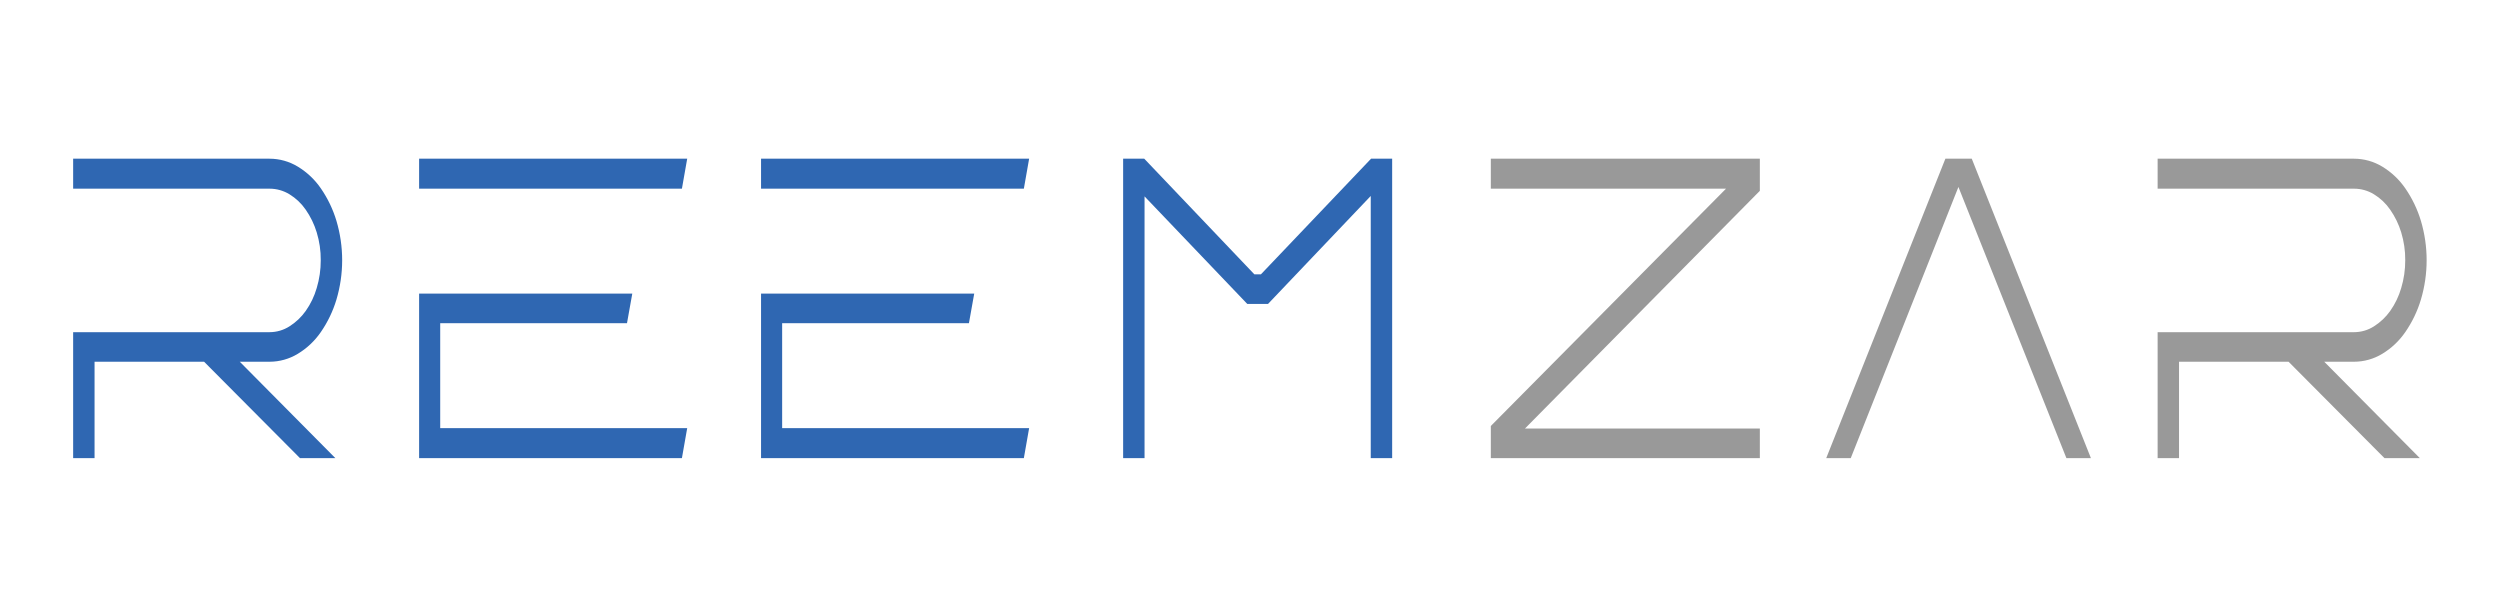
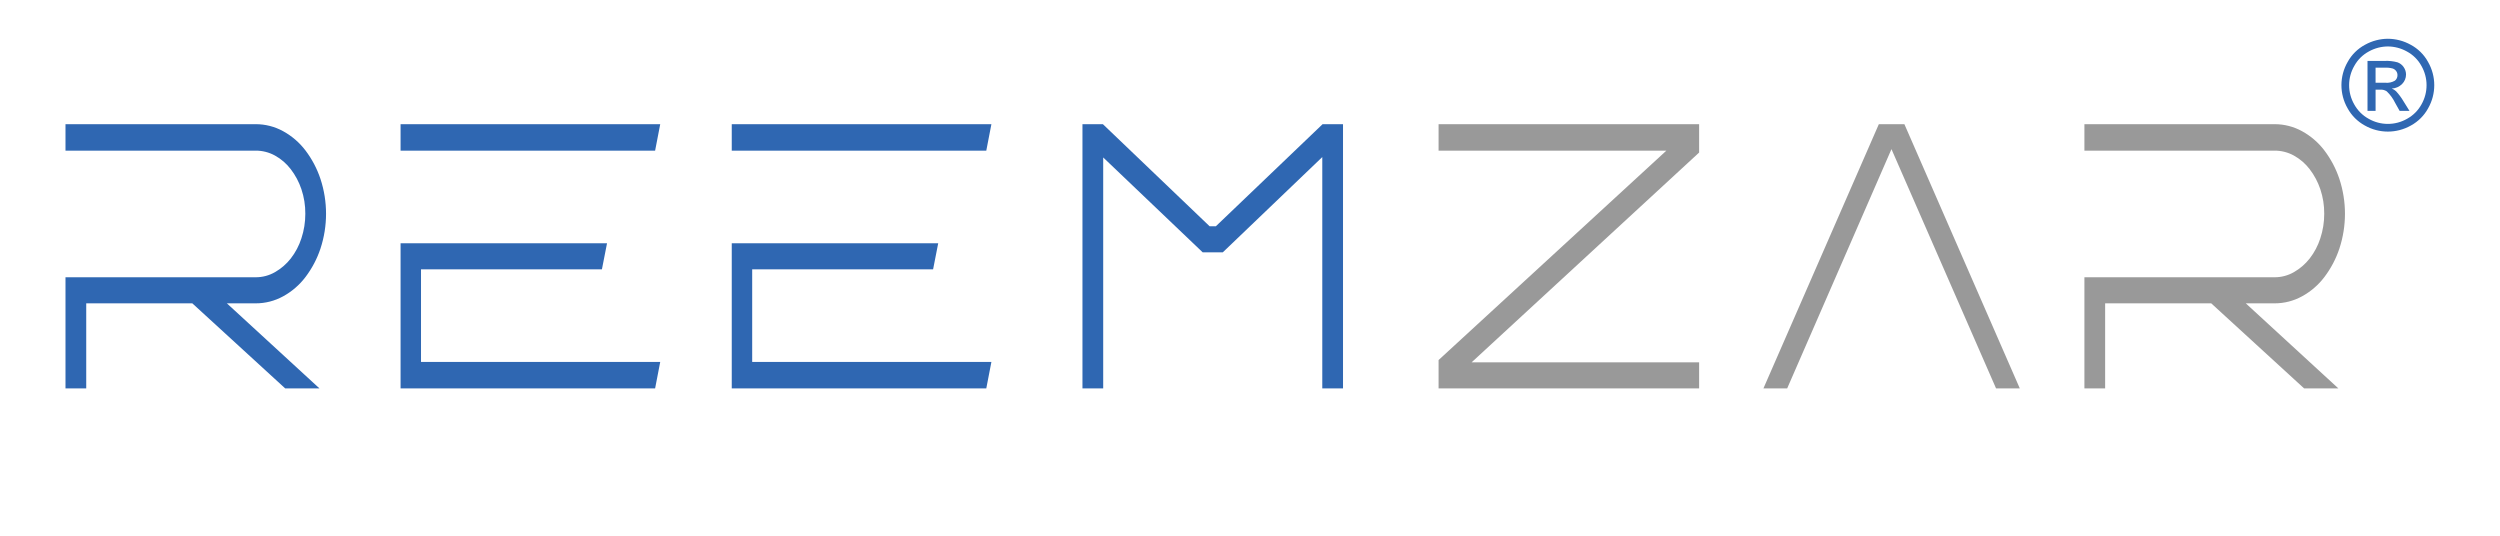
- <svg xmlns="http://www.w3.org/2000/svg" id="Layer_1" data-name="Layer 1" viewBox="0 0 345.827 85.039">
-   <path d="M10.118,45.95h27.17a5.12,5.12,0,0,0,2.747-.8,7.986,7.986,0,0,0,2.253-2.133,10.626,10.626,0,0,0,1.523-3.17,13.189,13.189,0,0,0,.558-3.852,12.813,12.813,0,0,0-.558-3.852,11.191,11.191,0,0,0-1.523-3.14,7.468,7.468,0,0,0-2.253-2.133,5.268,5.268,0,0,0-2.747-.77h-27.17V21.953h27.17a7.532,7.532,0,0,1,3.906,1.096,10.409,10.409,0,0,1,3.198,3.022,16.042,16.042,0,0,1,2.146,4.474,19.112,19.112,0,0,1,0,10.902,16.015,16.015,0,0,1-2.146,4.474A10.387,10.387,0,0,1,41.194,48.943a7.531,7.531,0,0,1-3.906,1.096H33.168l13.22,13.332H41.494L28.232,50.039H13.08v13.332H10.118Z" fill="#2f67b2" />
-   <path d="M57.976,21.953H95.061l-.73,4.147H57.976ZM87.464,40.617l-.73,4.088H60.895V59.223h34.166l-.73,4.147H57.976V40.617Z" fill="#2f67b2" />
-   <path d="M105.276,21.953h37.085l-.73,4.147h-36.355Zm29.488,18.665-.73,4.088H108.195V59.223h34.166l-.73,4.147h-36.355V40.617Z" fill="#2f67b2" />
-   <path d="M158.284,21.953l15.237,15.998h.901l15.237-15.998h2.919v41.418h-2.962V27.108L175.409,42.04h-2.876l-14.207-14.873V63.371h-2.962V21.953Z" fill="#2f67b2" />
-   <path d="M243.44,21.953v4.444L210.947,59.282H243.44v4.089H206.227V58.926L238.761,26.1H206.227V21.953Z" fill="#999" />
-   <path d="M272.756,21.953l16.481,41.418h-3.391L270.91,25.863,256.017,63.371h-3.392l16.482-41.418Z" fill="#999" />
-   <path d="M298.466,45.95h27.169a5.118,5.118,0,0,0,2.747-.8,7.993,7.993,0,0,0,2.254-2.133,10.623,10.623,0,0,0,1.524-3.17,13.176,13.176,0,0,0,.558-3.852,12.8,12.8,0,0,0-.558-3.852,11.188,11.188,0,0,0-1.524-3.14,7.474,7.474,0,0,0-2.254-2.133,5.266,5.266,0,0,0-2.747-.77H298.466V21.953h27.169a7.533,7.533,0,0,1,3.906,1.096,10.402,10.402,0,0,1,3.197,3.022,16.06,16.06,0,0,1,2.147,4.474,19.112,19.112,0,0,1,0,10.902,16.033,16.033,0,0,1-2.147,4.474,10.38,10.38,0,0,1-3.197,3.022,7.532,7.532,0,0,1-3.906,1.096h-4.12l13.22,13.332H329.842l-13.264-13.332H301.427v13.332h-2.961Z" fill="#999" />
+ <svg xmlns="http://www.w3.org/2000/svg" id="Layer_1" data-name="Layer 1" viewBox="0 0 396.85 85.039">
+   <path d="M10.396,44.013H40.594a6.102,6.102,0,0,0,3.053-.811,8.582,8.582,0,0,0,2.504-2.16,10.367,10.367,0,0,0,1.694-3.21,12.252,12.252,0,0,0,.62-3.9,11.909,11.909,0,0,0-.62-3.9,10.939,10.939,0,0,0-1.694-3.18,8.038,8.038,0,0,0-2.504-2.16,6.29,6.29,0,0,0-3.053-.78H10.396v-4.2H40.594a8.993,8.993,0,0,1,4.341,1.11,11.204,11.204,0,0,1,3.554,3.06,15.678,15.678,0,0,1,2.385,4.53,17.709,17.709,0,0,1,0,11.04,15.655,15.655,0,0,1-2.385,4.53,11.179,11.179,0,0,1-3.554,3.06,8.978,8.978,0,0,1-4.341,1.11h-4.58l14.693,13.5H45.269l-14.741-13.5h-16.84v13.5H10.396Z" fill="#2f67b2" />
+   <path d="M63.587,19.713h41.217l-.811,4.2H63.587Zm32.773,18.9-.811,4.14H66.831v14.7h37.973l-.811,4.2H63.587v-23.04Z" fill="#2f67b2" />
+   <path d="M116.158,19.713h41.217l-.811,4.2H116.158Zm32.773,18.9-.811,4.14H119.402v14.7h37.973l-.811,4.2H116.158v-23.04Z" fill="#2f67b2" />
+   <path d="M175.073,19.713l16.936,16.2h1.002l16.936-16.2H213.19v41.94h-3.291v-36.72l-15.791,15.121h-3.195l-15.791-15.06v36.66H171.83V19.713Z" fill="#2f67b2" />
+   <path d="M269.72,19.713v4.5l-36.113,33.3H269.72v4.14H228.36v-4.5l36.16-33.24H228.36v-4.2Z" fill="#999" />
+   <path d="M302.303,19.713l18.319,41.94h-3.769l-16.602-37.98-16.554,37.98h-3.77l18.319-41.94Z" fill="#999" />
+   <path d="M330.879,44.013h30.197a6.103,6.103,0,0,0,3.053-.811,8.589,8.589,0,0,0,2.505-2.16,10.375,10.375,0,0,0,1.693-3.21,12.252,12.252,0,0,0,.62-3.9,11.909,11.909,0,0,0-.62-3.9,10.948,10.948,0,0,0-1.693-3.18,8.044,8.044,0,0,0-2.505-2.16,6.29,6.29,0,0,0-3.053-.78H330.879v-4.2h30.197a8.994,8.994,0,0,1,4.341,1.11,11.192,11.192,0,0,1,3.554,3.06,15.677,15.677,0,0,1,2.386,4.53,17.697,17.697,0,0,1,0,11.04,15.653,15.653,0,0,1-2.386,4.53,11.167,11.167,0,0,1-3.554,3.06,8.979,8.979,0,0,1-4.341,1.11h-4.58l14.693,13.5h-5.438l-14.741-13.5H334.17v13.5h-3.291Z" fill="#999" />
+   <path d="M379.051,6.153a7.553,7.553,0,0,1,3.623.952A6.773,6.773,0,0,1,385.428,9.83a7.403,7.403,0,0,1,.015,7.358,6.846,6.846,0,0,1-2.725,2.73,7.405,7.405,0,0,1-7.334,0,6.876,6.876,0,0,1-2.729-2.73,7.371,7.371,0,0,1,.015-7.358,6.804,6.804,0,0,1,2.759-2.725A7.553,7.553,0,0,1,379.051,6.153Zm0,1.221a6.271,6.271,0,0,0-3.022.796,5.708,5.708,0,0,0-2.3,2.275,6.125,6.125,0,0,0-.015,6.133,5.787,5.787,0,0,0,2.28,2.275,6.136,6.136,0,0,0,6.113,0,5.755,5.755,0,0,0,2.275-2.275,6.157,6.157,0,0,0-.015-6.133,5.673,5.673,0,0,0-2.3-2.275A6.278,6.278,0,0,0,379.051,7.374Zm-3.232,10.225v-7.93h2.725a6.655,6.655,0,0,1,2.021.22,1.963,1.963,0,0,1,.996.767,2.029,2.029,0,0,1,.371,1.162,2.114,2.114,0,0,1-.62,1.514,2.451,2.451,0,0,1-1.645.723,2.189,2.189,0,0,1,.674.42,9.128,9.128,0,0,1,1.172,1.572l.967,1.553h-1.562l-.703-1.25a6.401,6.401,0,0,0-1.338-1.846,1.647,1.647,0,0,0-1.025-.273h-.752v3.369Zm1.279-4.463h1.553a2.505,2.505,0,0,0,1.518-.332,1.078,1.078,0,0,0,.405-.879,1.065,1.065,0,0,0-.195-.63,1.167,1.167,0,0,0-.542-.415,4.019,4.019,0,0,0-1.284-.137h-1.455Z" fill="#2f67b2" />
</svg>
